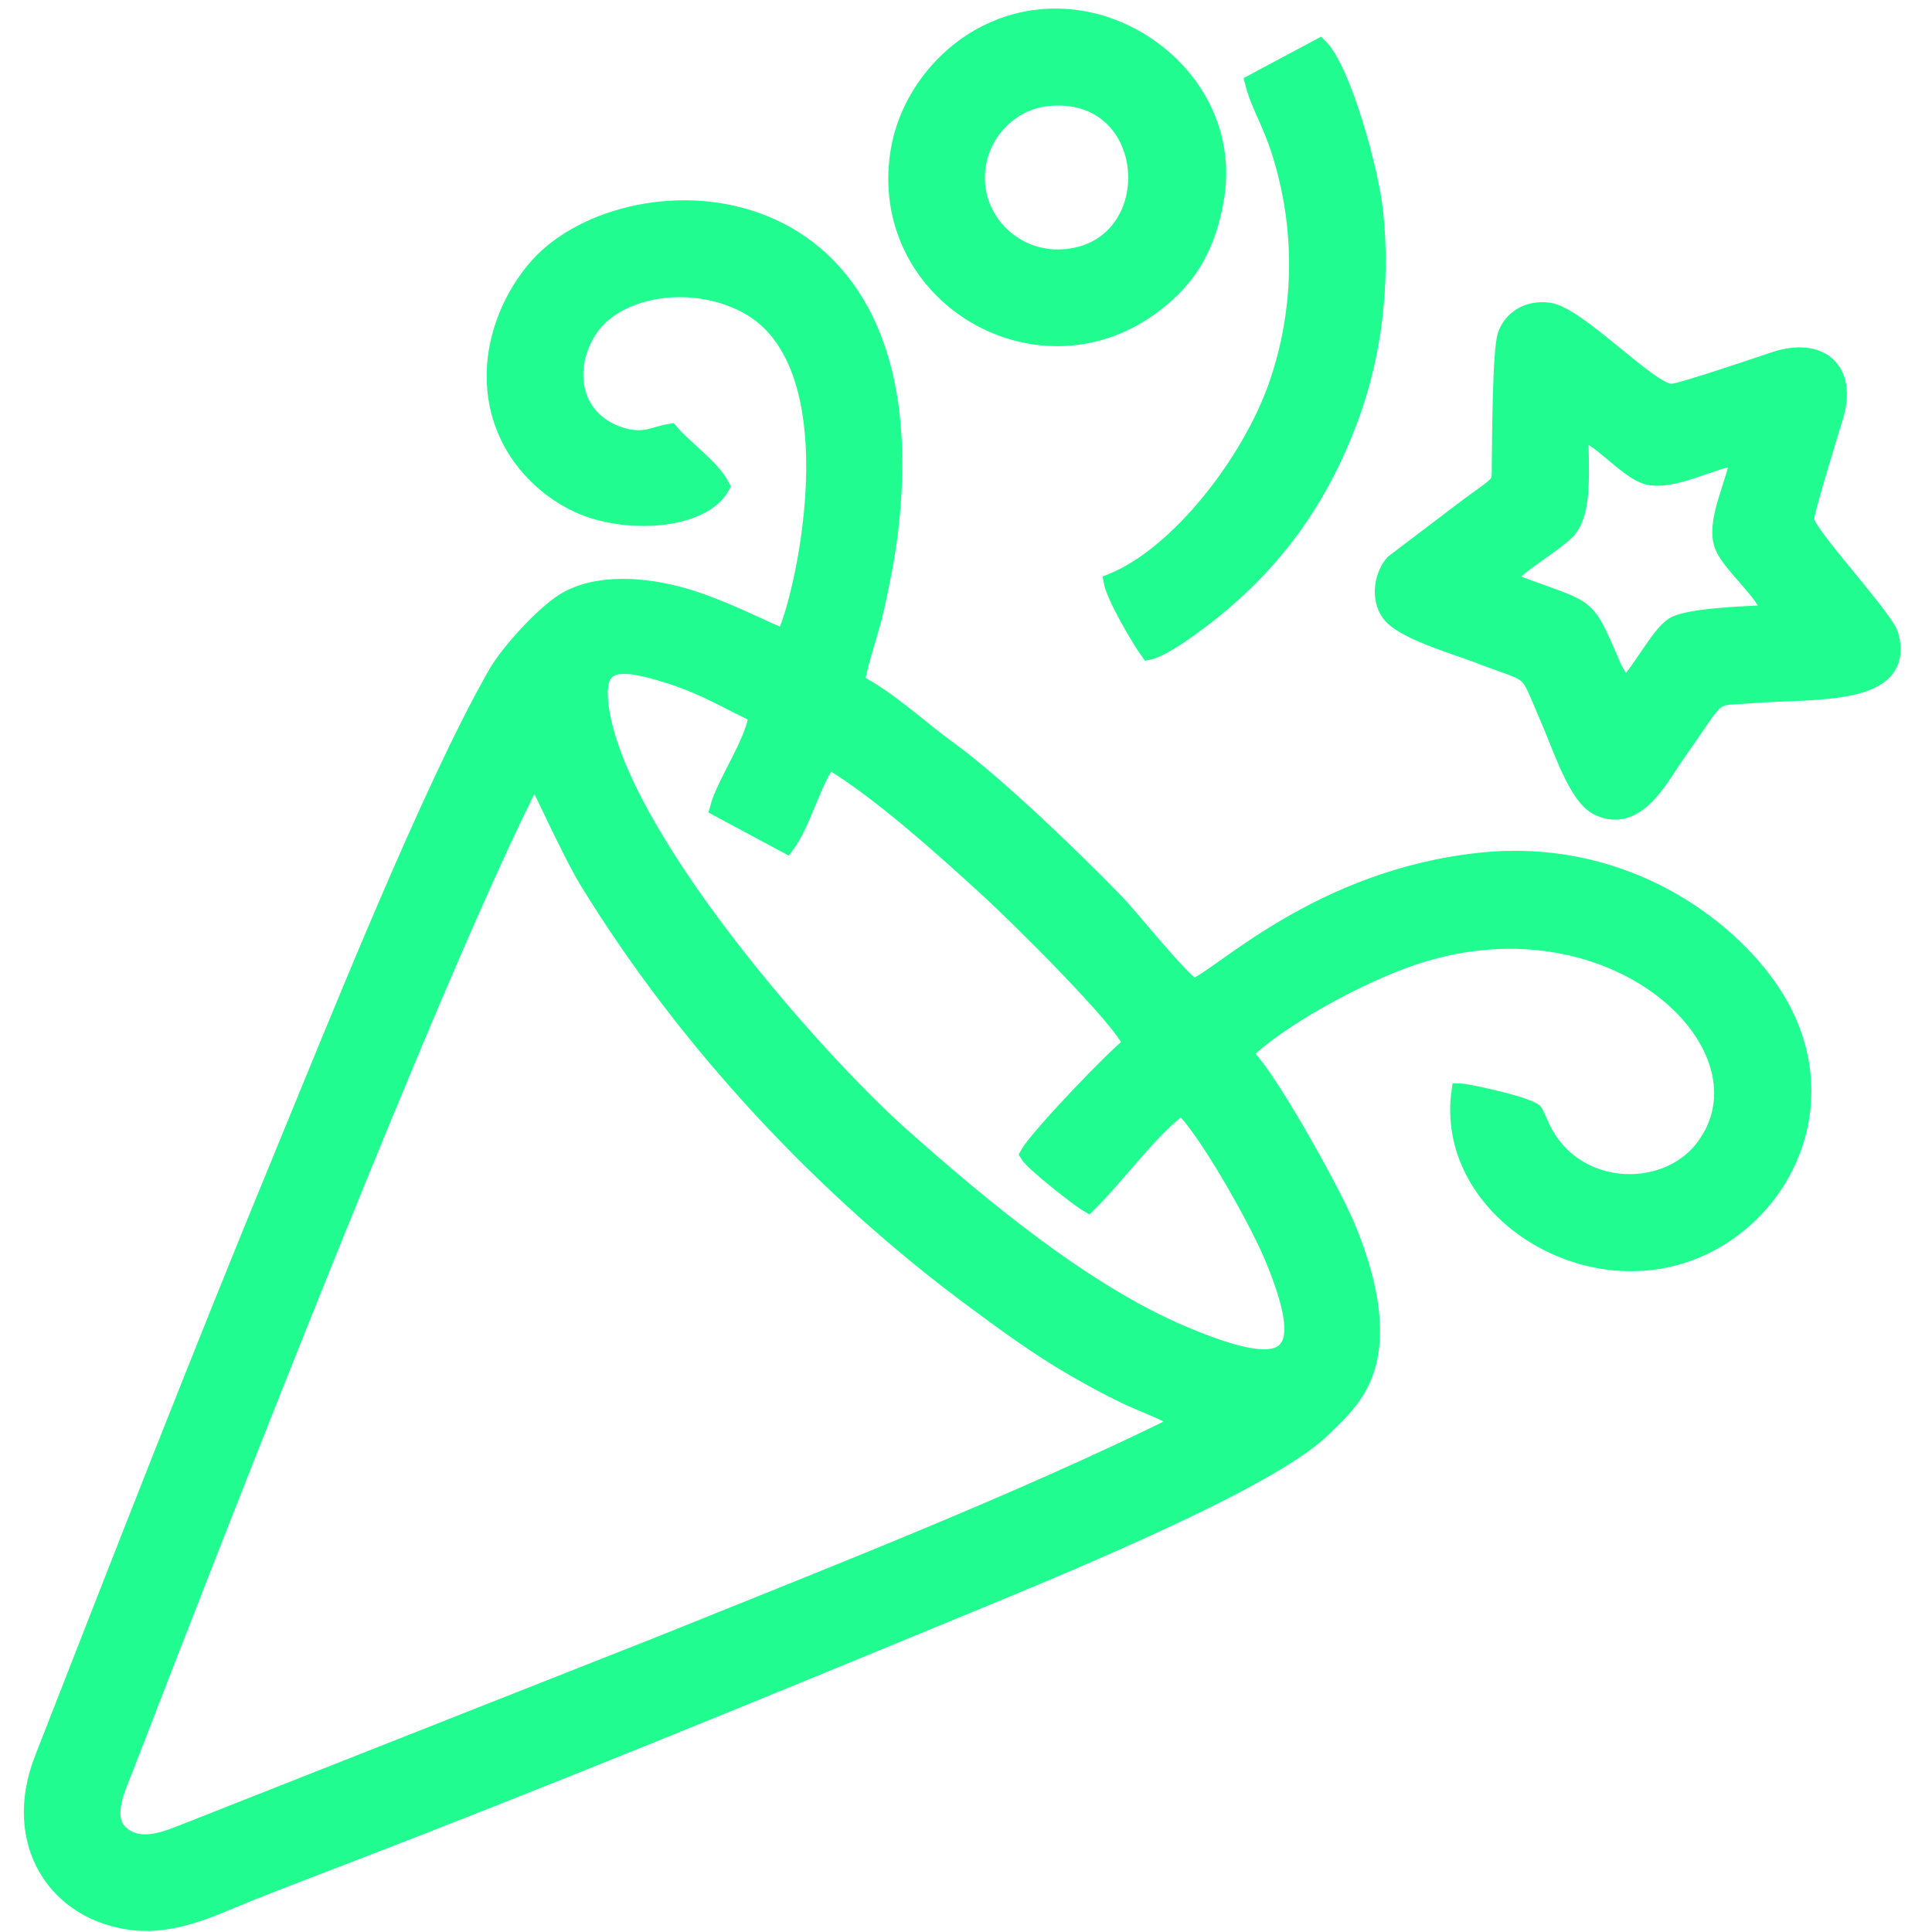
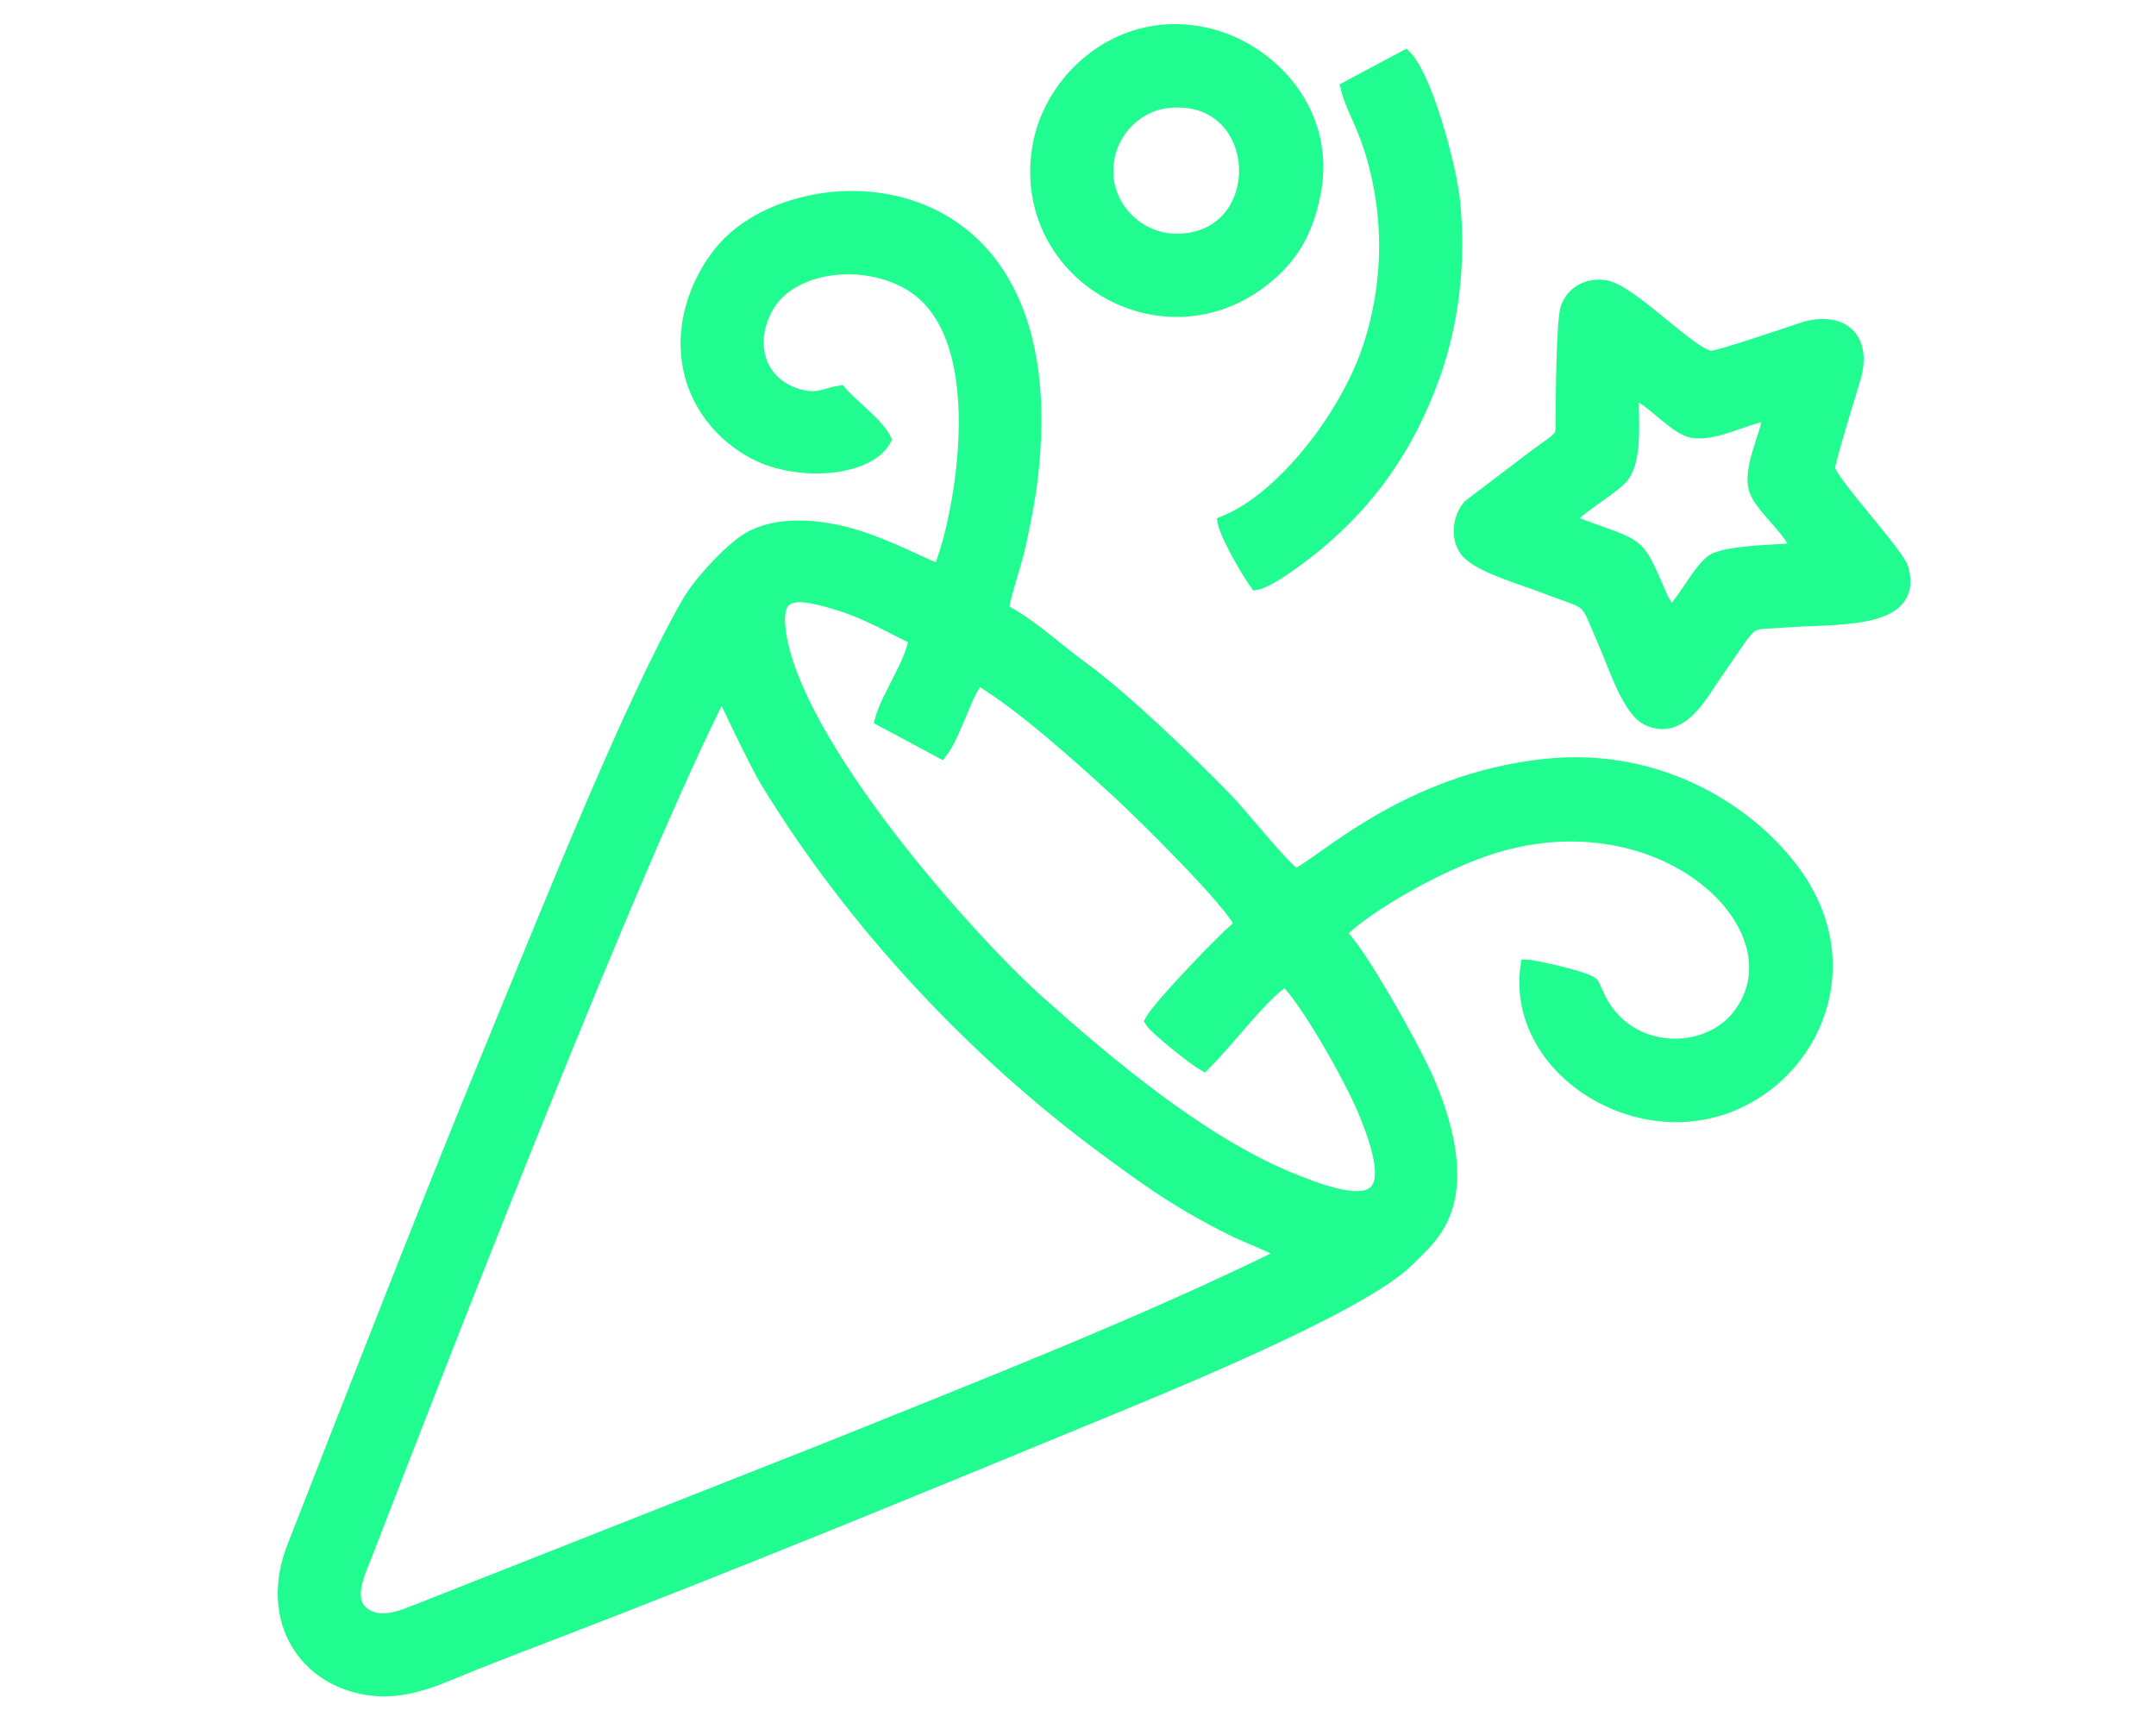
- <svg xmlns="http://www.w3.org/2000/svg" xml:space="preserve" width="42mm" height="42mm" version="1.1" style="shape-rendering:geometricPrecision; text-rendering:geometricPrecision; image-rendering:optimizeQuality; fill-rule:evenodd; clip-rule:evenodd" viewBox="0 0 4200 4200">
+ <svg xmlns="http://www.w3.org/2000/svg" xml:space="preserve" width="58mm" height="46mm" version="1.1" style="shape-rendering:geometricPrecision; text-rendering:geometricPrecision; image-rendering:optimizeQuality; fill-rule:evenodd; clip-rule:evenodd" viewBox="0 0 5800 4600">
  <defs>
    <style type="text/css">
   
    .str0 {stroke:#20FC8F;stroke-width:35.28;stroke-miterlimit:22.926}
    .fil0 {fill:#20FC8F}
   
  </style>
  </defs>
  <g id="Capa_x0020_1">
-     <g id="_1759115502672">
-       <path class="fil0 str0" d="M1161.69 1686.72c6.11,7.6 78.29,167.98 115.92,229.3 216.37,352.67 516.26,672.47 845.22,914.85 64.73,47.69 135.54,99.57 210.54,142.92 41.51,24 71.26,40.06 115,61.3 28.75,13.97 99.67,40.31 119.17,56.44 -352.12,173.96 -758.64,332.27 -1133.11,483.35l-1017.86 401.86c-45.27,17.24 -106.94,48.47 -152.11,11.16 -42.52,-35.13 -7.54,-104.17 9.04,-147.06 199.85,-516.95 675.26,-1739.57 888.19,-2154.12zm483.54 -132.67c-6.94,59.9 -69.37,146.73 -84.5,203.32l149.04 79.98c35.12,-46.13 61.9,-150.36 92.91,-183.28 111.32,66.47 255.78,197.52 349.78,283.62 52.62,48.2 290.15,281.38 306.63,332.47 -29.61,20.04 -204.03,201.63 -224.39,239.5 10.99,18.25 108.33,95.44 130.98,108.44 64.77,-63.86 140.09,-169.12 202.95,-211.95 49.54,43 161.79,240.89 197.04,324.71 102.89,244.69 19.77,258.71 -190.76,170.67 -218.71,-91.45 -446.34,-282.56 -617.64,-435.11 -184.98,-164.74 -616.14,-652.52 -651.76,-931.36 -12.81,-100.3 36.15,-103.33 155.38,-64.82 72.29,23.36 124.46,55.74 184.34,83.81zm-187.67 -615.25c-35.36,5.49 -55.69,22.46 -102.97,9.19 -104.44,-29.32 -130.77,-136.28 -77.17,-226.01 56.21,-94.11 221.11,-123.78 344.26,-58.91 248.57,130.91 118.21,663.21 82.81,721.01 -26.96,-6.68 -127.36,-62.31 -219.54,-88.51 -84.2,-23.94 -187.15,-31.75 -257.52,10.77 -44.12,26.66 -120.92,109.45 -149.21,158.89 -144.12,251.93 -350.67,770.86 -466.61,1051.86 -176.5,427.76 -350.24,874.72 -518.92,1306.26 -71.63,183.25 30.4,336.69 198.14,355.25 91.65,10.14 175.58,-33.14 247.06,-61.69 70.6,-28.2 144.2,-56.24 216.01,-83.83 427.08,-164.11 879.02,-349.3 1302.3,-524.05 188.31,-77.75 694.38,-281.14 817.11,-400.54 49.1,-47.76 103.41,-93.51 108.69,-199.52 4.29,-86.32 -27.15,-179.7 -55.2,-246.21 -32.93,-78.07 -179.07,-340.35 -222.94,-372.08 69.55,-71.37 254.57,-174.53 380.2,-214.28 433.17,-137.05 784.53,205.48 617.64,420.44 -84.22,108.47 -288.6,102.31 -354.66,-56.92l-9.52 -20.34c-2.39,-14.9 -146.72,-46.38 -164.44,-46.77 -35.04,248.22 259.27,443.35 504.18,348.72 211.46,-81.71 331.48,-349.85 163.82,-581.44 -106.6,-147.26 -331.38,-299.66 -622.6,-268.87 -351.46,37.16 -562.76,251.15 -623.67,274.5 -31.88,-20.07 -134.97,-149.91 -169.83,-185.95 -90.3,-93.35 -260.55,-257.29 -362.56,-331.1 -64.93,-46.98 -130.6,-109.88 -200.37,-145.3 8,-49.3 30.44,-107.18 42.5,-161.42 12.39,-55.76 23.54,-111.22 30.18,-166.89 94.57,-792.12 -565.12,-797.45 -764.1,-578.65 -58.01,63.77 -112.84,177.47 -89.5,299.76 20.39,106.83 96.43,184.78 177.51,221.6 102.38,46.5 267.67,36.47 310.49,-40.36 -20.4,-40.69 -80.65,-82.33 -111.57,-118.61z" />
-       <path class="fil0 str0" d="M3846.88 1332.69c-50.91,2.87 -177.74,6.35 -209.46,27.02 -24.44,15.92 -54.08,66.93 -77.69,99.22l-17.11 22.89c-8.12,8.72 -2.09,3.66 -11.66,10.54l-22.49 -39.58c-6.62,-15.66 -11.24,-25.87 -17.97,-41.34 -46.48,-106.85 -47.18,-85.92 -214.33,-150.86 15.25,-26.77 100.64,-75.7 130.01,-105.46 40.73,-41.29 28.33,-143.31 29.73,-213.77 36.3,2.3 99.15,81.06 143.67,93.91 55.5,16.03 143.95,-36.05 199.4,-41.92 -6.27,55.77 -55.75,142.46 -33,195.59 18.16,42.41 94.77,102.94 100.9,143.76zm142.24 -425.73c32.4,-105.88 -34.51,-156.77 -131.01,-124.7 -34.2,11.36 -201.92,68.63 -223.73,69.76 -45.77,2.39 -202.66,-168.08 -267.6,-176.53 -47.78,-6.22 -81.41,19.27 -93.27,52.29 -11.86,33.02 -12.17,234.73 -12.86,284.36 -0.58,42.38 4.95,34.22 -64.06,84.11l-167.47 127.02c-20.69,22.53 -34.47,72.66 -9.04,109.4 26.92,38.88 137.33,69.72 195.79,92.13 126.24,48.41 98.77,20.05 152.17,142.18 25.32,57.91 59.16,165.39 105.59,187.98 83.54,40.65 134.96,-62.72 167.87,-109.54 104.02,-148.01 73.38,-126.46 163.36,-134.05 136.23,-11.48 342.54,9.2 304.71,-130.7 -10.22,-37.82 -181.87,-220.51 -183.8,-251.29 -0.87,-13.83 55.12,-195.53 63.35,-222.42z" />
-       <path class="fil0 str0" d="M2125 409.79c-13.32,-102.28 62.13,-186.65 149.51,-196.45 241.51,-27.12 263.02,322.14 45.17,345.52 -102.66,11.02 -183.57,-63.73 -194.68,-149.07zm517.55 26.17c36.78,-204.22 -120.52,-364.63 -287.27,-394.2 -208.5,-36.96 -373.17,119.67 -401.18,284.31 -54.01,317.45 308.9,531.07 561.09,331.38 63,-49.88 107.5,-111.27 127.36,-221.49z" />
-       <path class="fil0 str0" d="M2723.87 178.85c12.02,48.15 36.29,83.24 57.52,149.35 54.6,170.09 50.11,349.65 -6.2,510.55 -57.07,163.05 -211.34,366.13 -358.48,425.68 5.69,31.44 60.78,126.24 79.9,152.44 36.87,-7.05 123.67,-75.08 147.21,-94.43 136.18,-111.94 233.23,-248.24 297.16,-429.08 44.96,-127.17 64.01,-277.66 48.54,-430.48 -9.19,-90.88 -70.22,-311.82 -120.65,-361.5l-145 77.47z" />
+     <g id="_2074662136640">
+       <path class="fil0 str0" d="M1941.31 1860.41c6.59,8.19 84.34,180.95 124.87,247.01 233.08,379.9 556.14,724.41 910.51,985.5 69.73,51.38 146.01,107.27 226.8,153.97 44.71,25.85 76.77,43.14 123.88,66.03 30.97,15.05 107.37,43.42 128.38,60.8 -379.32,187.39 -817.23,357.93 -1220.64,520.68l-1096.47 432.9c-48.76,18.57 -115.2,52.22 -163.86,12.02 -45.81,-37.84 -8.12,-112.21 9.74,-158.41 215.29,-556.88 727.41,-1873.94 956.79,-2320.5zm520.89 -142.92c-7.48,64.53 -74.72,158.07 -91.03,219.02l160.55 86.16c37.84,-49.69 66.68,-161.98 100.09,-197.44 119.92,71.61 275.54,212.78 376.8,305.53 56.69,51.93 312.56,303.12 330.31,358.15 -31.9,21.59 -219.79,217.2 -241.72,258 11.84,19.66 116.69,102.81 141.1,116.81 69.77,-68.79 150.9,-182.18 218.62,-228.32 53.36,46.32 174.29,259.49 212.26,349.79 110.84,263.59 21.3,278.69 -205.5,183.86 -235.6,-98.52 -480.81,-304.39 -665.34,-468.73 -199.27,-177.46 -663.73,-702.91 -702.1,-1003.29 -13.8,-108.05 38.94,-111.31 167.38,-69.82 77.88,25.16 134.07,60.04 198.58,90.28zm-202.17 -662.77c-38.09,5.91 -59.99,24.19 -110.92,9.9 -112.51,-31.59 -140.87,-146.81 -83.14,-243.47 60.56,-101.38 238.19,-133.34 370.86,-63.46 267.77,141.03 127.34,714.43 89.2,776.7 -29.04,-7.2 -137.19,-67.13 -236.49,-95.35 -90.71,-25.78 -201.61,-34.2 -277.42,11.61 -47.52,28.71 -130.25,117.9 -160.73,171.16 -155.24,271.38 -377.75,830.4 -502.65,1133.1 -190.13,460.8 -377.29,942.28 -559,1407.15 -77.16,197.41 32.76,362.7 213.45,382.69 98.73,10.92 189.14,-35.7 266.14,-66.45 76.05,-30.38 155.34,-60.58 232.69,-90.31 460.07,-176.78 946.92,-376.28 1402.89,-564.53 202.85,-83.74 748.01,-302.84 880.23,-431.47 52.89,-51.44 111.39,-100.73 117.08,-214.93 4.62,-92.98 -29.24,-193.58 -59.47,-265.23 -35.47,-84.1 -192.89,-366.63 -240.15,-400.81 74.92,-76.89 274.23,-188.01 409.56,-230.83 466.63,-147.65 845.13,221.34 665.34,452.91 -90.72,116.84 -310.88,110.21 -382.05,-61.31l-10.26 -21.92c-2.57,-16.06 -158.04,-49.96 -177.14,-50.38 -37.74,267.39 279.31,477.6 543.13,375.66 227.79,-88.03 357.08,-376.88 176.48,-626.36 -114.85,-158.63 -356.99,-322.8 -670.7,-289.64 -378.6,40.03 -606.22,270.55 -671.84,295.71 -34.34,-21.63 -145.39,-161.49 -182.94,-200.31 -97.28,-100.56 -280.68,-277.17 -390.57,-356.68 -69.95,-50.61 -140.68,-118.37 -215.84,-156.52 8.62,-53.11 32.79,-115.46 45.78,-173.89 13.35,-60.07 25.35,-119.81 32.51,-179.78 101.88,-853.3 -608.77,-859.04 -823.12,-623.35 -62.49,68.71 -121.55,191.19 -96.41,322.92 21.96,115.09 103.88,199.05 191.22,238.72 110.28,50.09 288.35,39.29 334.47,-43.48 -21.98,-43.84 -86.88,-88.69 -120.19,-127.77z" />
+       <path class="fil0 str0" d="M4833.9 1479.03c-54.85,3.09 -191.47,6.84 -225.64,29.1 -26.32,17.16 -58.26,72.1 -83.69,106.9l-18.43 24.65c-8.75,9.39 -2.25,3.95 -12.56,11.35l-24.23 -42.63c-7.13,-16.88 -12.1,-27.87 -19.35,-44.53 -50.08,-115.11 -50.83,-92.56 -230.89,-162.52 16.43,-28.83 108.42,-81.54 140.05,-113.61 43.88,-44.47 30.52,-154.38 32.03,-230.28 39.1,2.48 106.8,87.32 154.77,101.17 59.78,17.26 155.07,-38.84 214.8,-45.16 -6.76,60.08 -60.06,153.46 -35.55,210.7 19.56,45.68 102.08,110.89 108.69,154.86zm153.23 -458.62c34.9,-114.05 -37.18,-168.87 -141.13,-134.33 -36.85,12.25 -217.52,73.93 -241.01,75.16 -49.31,2.57 -218.32,-181.07 -288.27,-190.17 -51.47,-6.7 -87.7,20.76 -100.48,56.33 -12.78,35.57 -13.11,252.85 -13.85,306.32 -0.63,45.65 5.33,36.86 -69.01,90.61l-180.4 136.82c-22.29,24.28 -37.14,78.28 -9.74,117.85 29,41.9 147.94,75.11 210.91,99.26 135.99,52.15 106.4,21.6 163.92,153.16 27.28,62.38 63.74,178.16 113.76,202.5 89.98,43.79 145.38,-67.57 180.82,-118.01 112.06,-159.44 79.06,-136.22 175.98,-144.4 146.75,-12.37 369,9.91 328.25,-140.79 -11.01,-40.75 -195.91,-237.55 -197.99,-270.7 -0.94,-14.9 59.38,-210.64 68.24,-239.61z" />
+       <path class="fil0 str0" d="M2979.02 484.85c-14.34,-110.18 66.94,-201.06 161.06,-211.63 260.16,-29.21 283.34,347.02 48.67,372.21 -110.6,11.87 -197.75,-68.65 -209.73,-160.58zm557.53 28.19c39.62,-219.99 -129.83,-392.8 -309.46,-424.64 -224.6,-39.82 -401.99,128.91 -432.16,306.26 -58.19,341.97 332.75,572.09 604.43,356.98 67.86,-53.74 115.8,-119.87 137.19,-238.6z" />
+       <path class="fil0 str0" d="M3624.15 236.07c12.95,51.87 39.09,89.67 61.96,160.89 58.82,183.22 53.99,376.65 -6.68,549.98 -61.48,175.64 -227.66,394.4 -386.17,458.56 6.13,33.86 65.48,135.99 86.08,164.21 39.71,-7.59 133.22,-80.87 158.58,-101.72 146.7,-120.58 251.24,-267.42 320.11,-462.22 48.44,-137 68.96,-299.11 52.29,-463.73 -9.91,-97.9 -75.65,-335.91 -129.97,-389.42l-156.2 83.45z" />
    </g>
  </g>
</svg>
